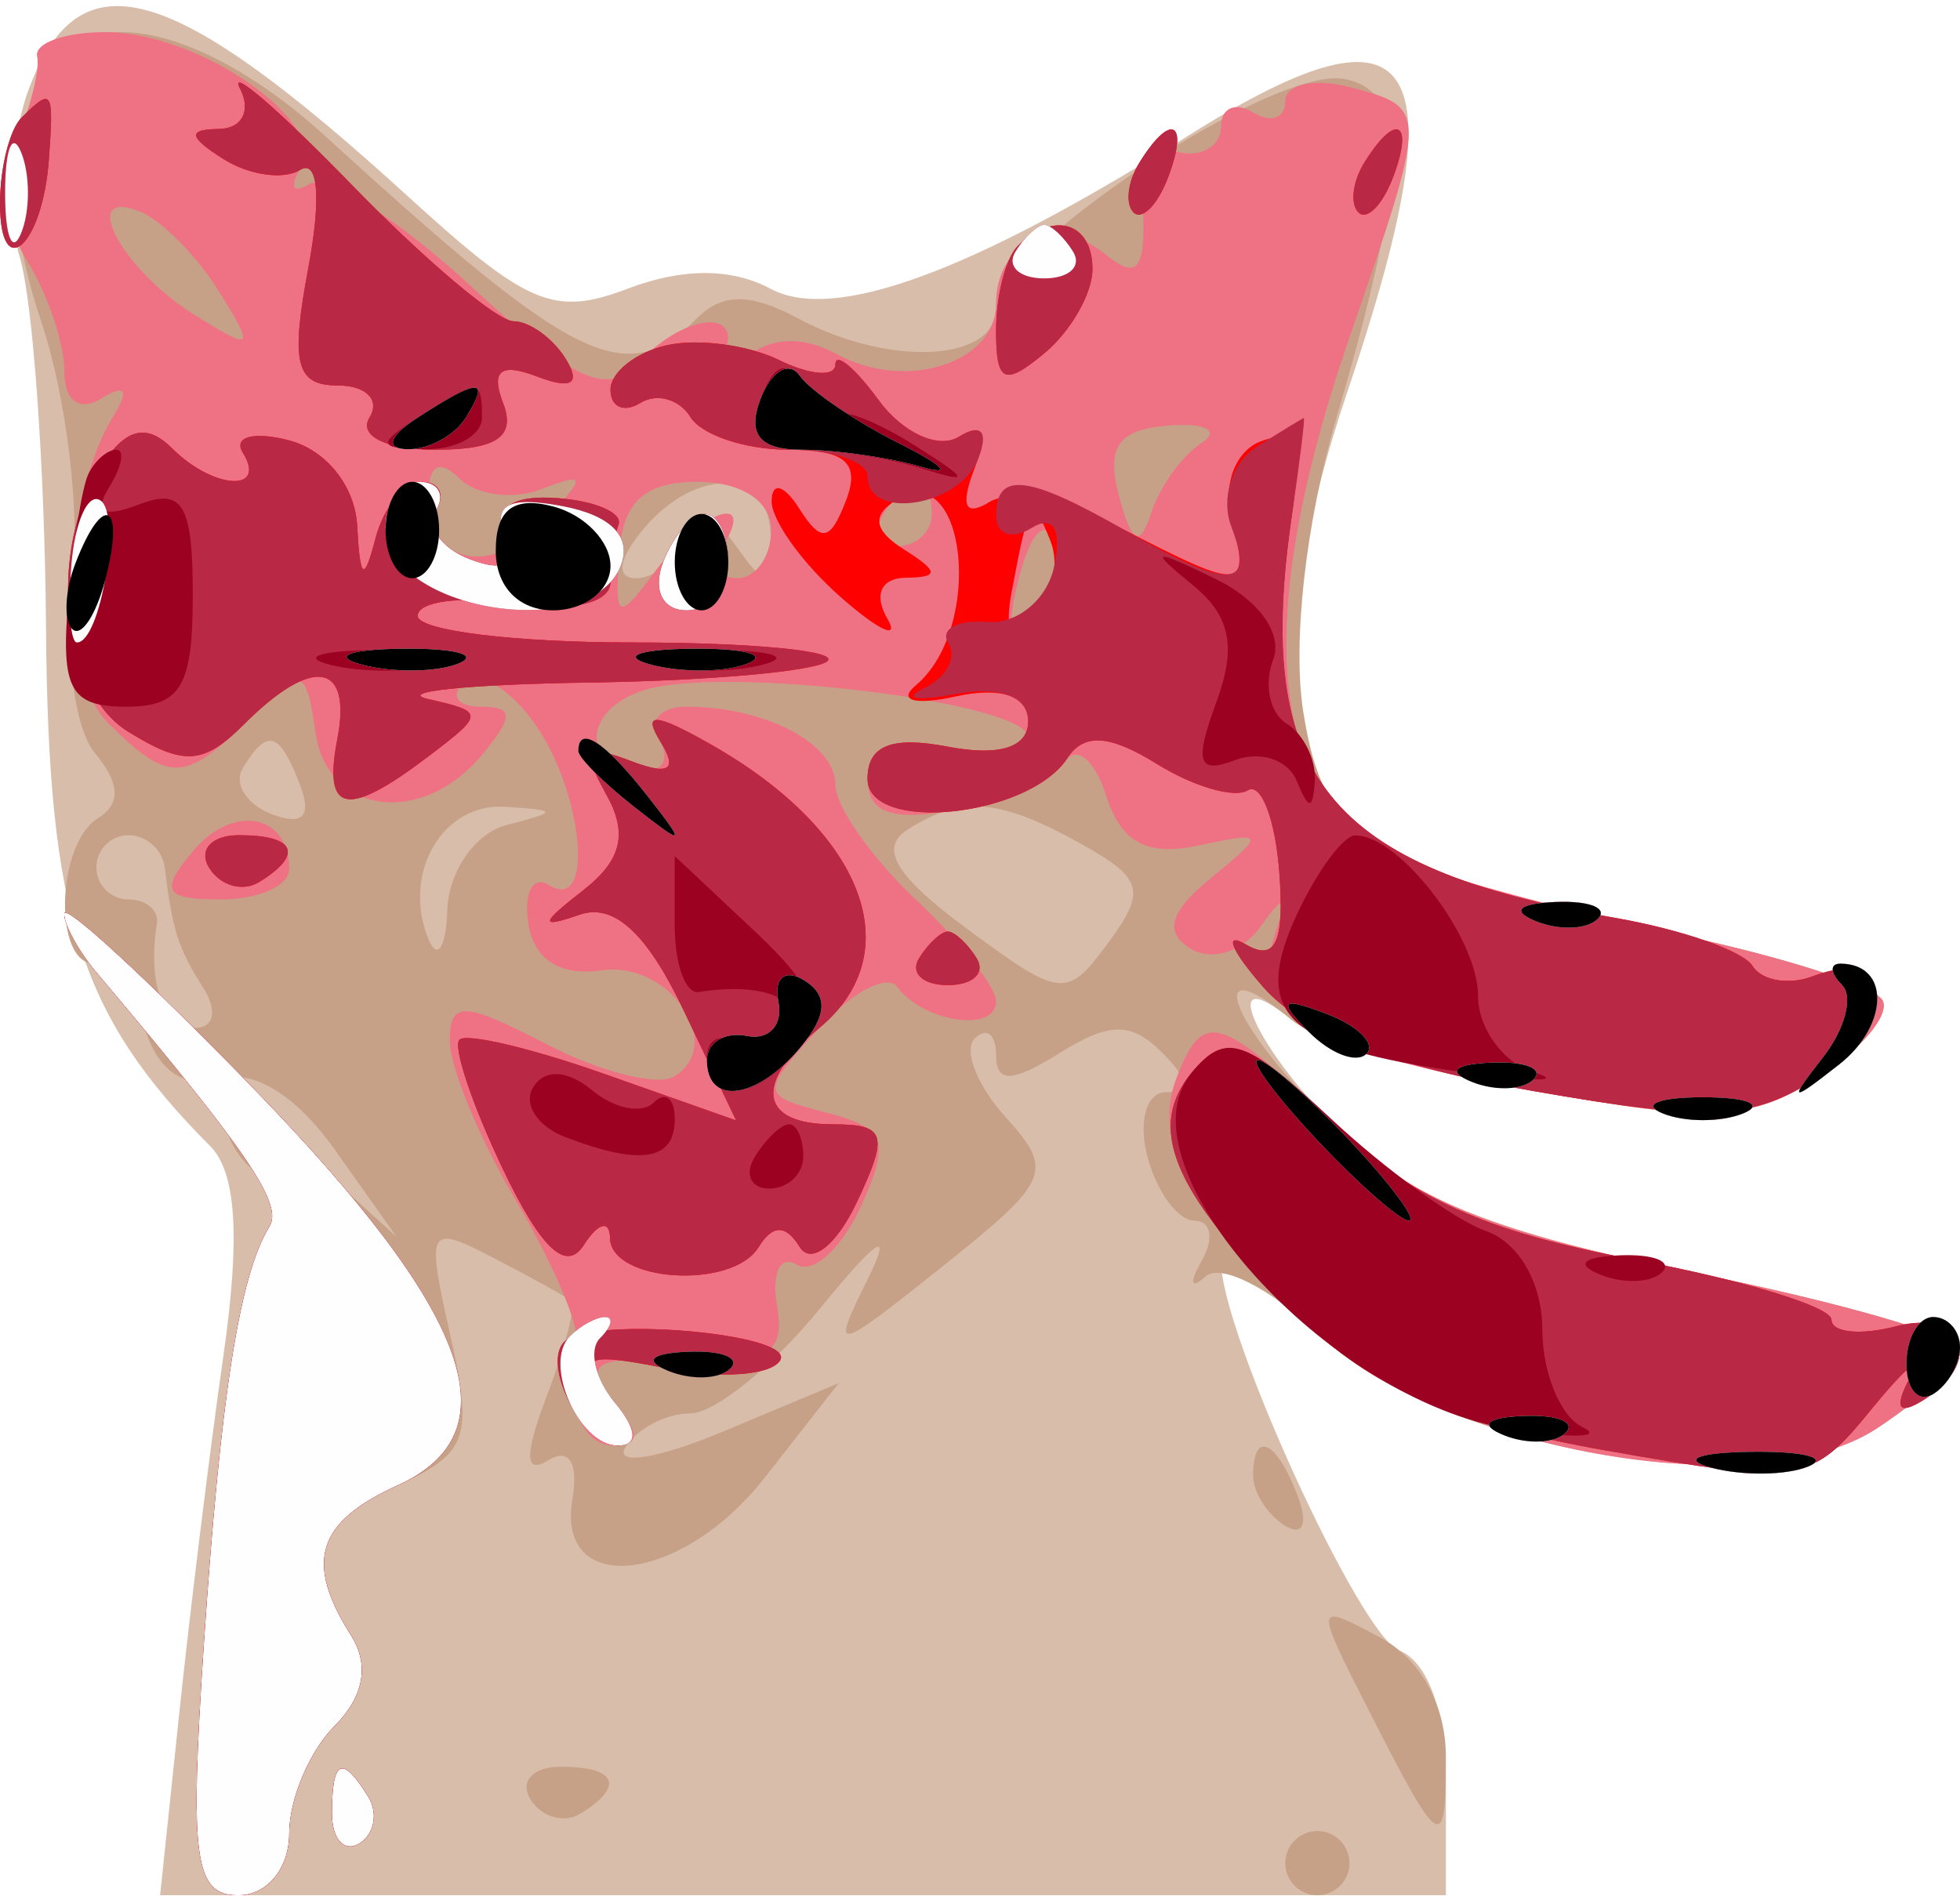
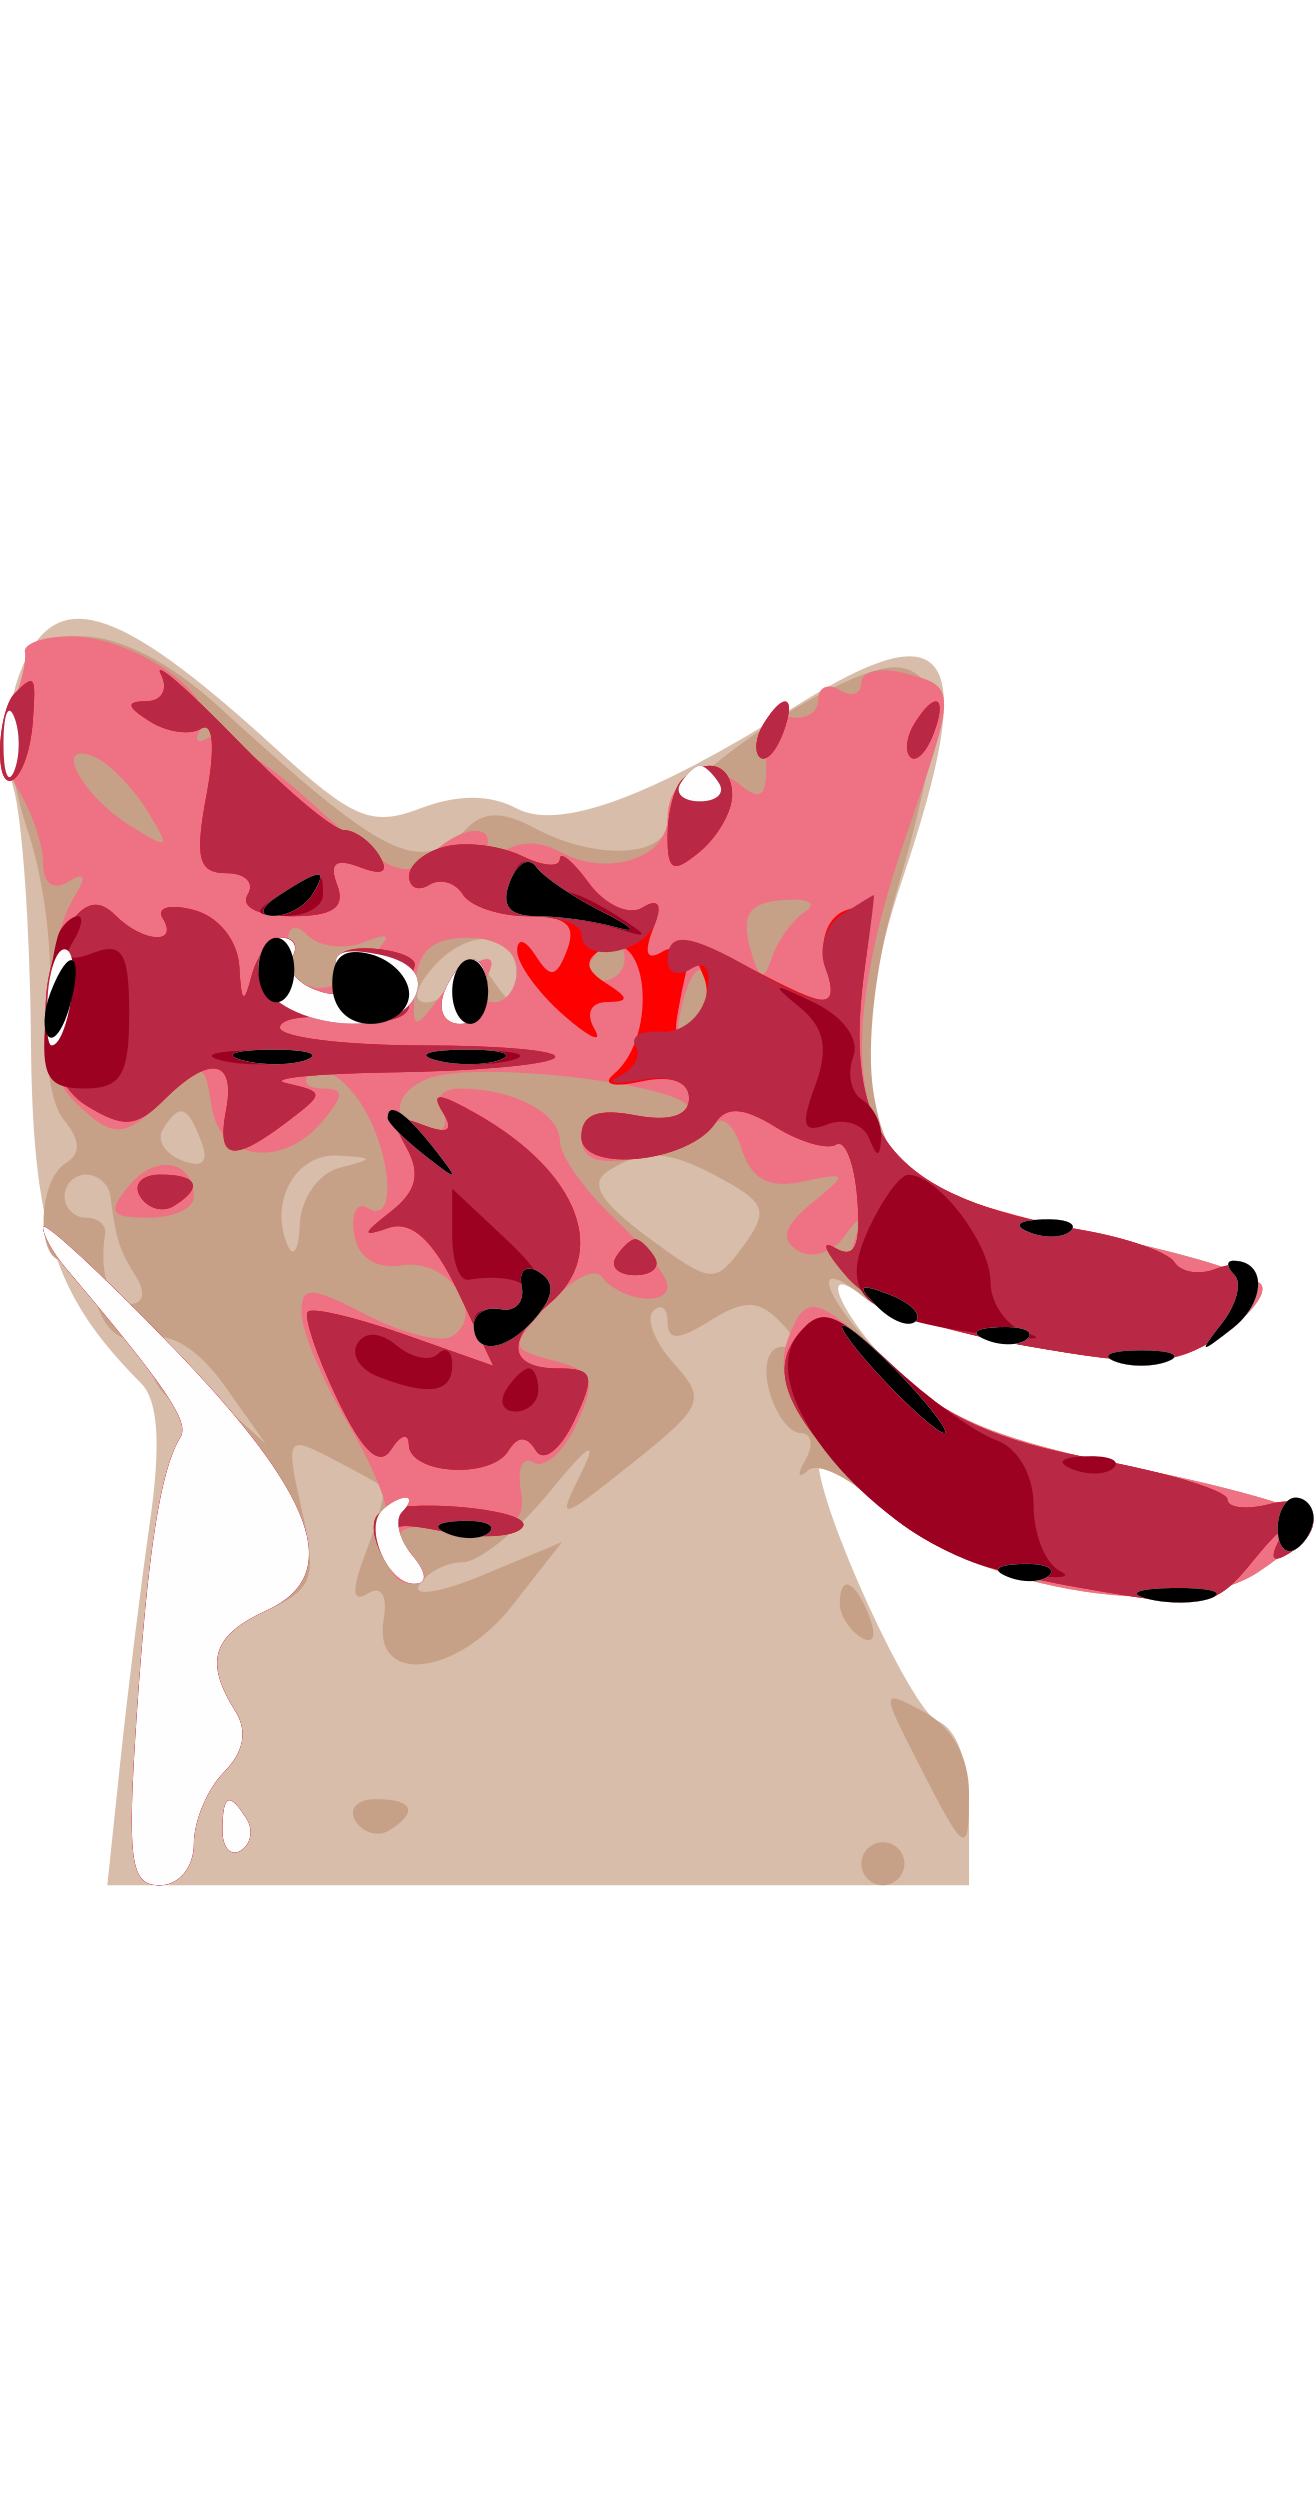
- <svg xmlns="http://www.w3.org/2000/svg" width="61" height="59" viewBox="0 0 61 59" fill="none">
+ <svg xmlns="http://www.w3.org/2000/svg" width="31" height="59" viewBox="0 0 61 59" fill="none">
  <path fill-rule="evenodd" clip-rule="evenodd" d="M0.906 2.747C0.331 4.258 0.2 6.621 0.613 7.997C1.026 9.374 1.395 14.566 1.432 19.536C1.5 28.511 2.477 31.598 6.543 35.681C7.354 36.495 7.482 38.514 6.956 42.181C6.536 45.106 5.921 50.087 5.588 53.25L4.983 59H24.991H45V55.469C45 53.292 44.439 51.722 43.537 51.376C42.324 50.91 38 41.462 38 39.275C38 38.918 39.271 39.844 40.825 41.332C44.815 45.155 54.67 46.917 58.399 44.474C59.83 43.537 61 42.436 61 42.027C61 41.619 57.311 40.545 52.803 39.641C46.687 38.414 43.894 37.315 41.803 35.311C39.063 32.686 37.758 29.727 40.25 31.79C40.938 32.359 44.351 33.341 47.835 33.972C53.272 34.956 54.517 34.892 56.617 33.515C57.963 32.634 58.845 31.558 58.578 31.125C58.31 30.693 55.483 29.786 52.296 29.11C42.506 27.036 41.221 26.267 40.51 22.061C40.076 19.488 40.525 16.379 41.938 12.184C45.469 1.702 44.21 -0.33 37 4.213C30.231 8.478 25.956 10.047 23.98 8.989C22.761 8.337 21.245 8.337 19.531 8.988C17.247 9.857 16.417 9.508 12.715 6.13C5.317 -0.621 2.494 -1.43 0.906 2.747Z" fill="#D8BDAA" />
  <path fill-rule="evenodd" clip-rule="evenodd" d="M1.159 1.75C1.246 2.162 0.99 3.244 0.589 4.154C0.188 5.063 0.501 7.705 1.285 10.023C2.069 12.342 2.507 15.999 2.258 18.151C2.009 20.308 2.32 22.681 2.952 23.442C3.738 24.389 3.768 25.025 3.049 25.47C1.75 26.272 1.655 30 2.933 30C3.446 30 4.157 30.919 4.513 32.042C4.931 33.357 5.756 33.906 6.831 33.584C7.879 33.27 9.214 34.092 10.42 35.792L12.339 38.5L9.67 36.076C8.201 34.742 7 34.153 7 34.767C7 35.38 7.457 36.165 8.016 36.51C8.575 36.856 8.775 37.555 8.46 38.065C7.45 39.699 6.869 43.311 6.341 51.25C5.9 57.878 6.055 59 7.413 59C8.314 59 9 58.166 9 57.071C9 56.011 9.634 54.509 10.409 53.734C11.324 52.819 11.505 51.828 10.925 50.912C9.468 48.611 9.856 47.387 12.409 46.223C14.554 45.246 14.73 44.738 14.02 41.587C13.255 38.199 13.313 38.095 15.361 39.16C16.537 39.771 17.625 40.373 17.778 40.497C17.931 40.621 17.595 41.936 17.031 43.418C16.311 45.311 16.323 45.918 17.07 45.457C17.707 45.063 18.007 45.542 17.817 46.65C17.287 49.743 21.205 49.317 23.802 45.999L26.103 43.059L22.461 44.581C20.458 45.418 19.111 45.63 19.468 45.051C19.826 44.473 20.734 44 21.487 44C22.239 44 24.049 42.538 25.509 40.75C27.355 38.488 27.803 38.222 26.98 39.873C25.844 42.154 25.937 42.135 29.357 39.406C32.682 36.753 32.81 36.448 31.298 34.777C30.408 33.793 29.976 32.69 30.339 32.327C30.703 31.964 31 32.195 31 32.842C31 33.722 31.495 33.708 32.975 32.784C34.534 31.81 35.208 31.808 36.175 32.775C36.999 33.599 37.038 34 36.294 34C35.68 34 35.42 34.89 35.71 36C35.998 37.1 36.657 38 37.176 38C37.694 38 37.794 38.562 37.399 39.25C37.003 39.938 37.058 40.156 37.52 39.736C37.983 39.316 39.551 40.112 41.005 41.505C44.816 45.156 54.766 46.855 58.399 44.474C59.83 43.537 61 42.436 61 42.027C61 41.619 57.307 40.544 52.794 39.639C46.166 38.309 43.957 37.382 41.309 34.815C38.255 31.855 37.39 29.422 40.226 31.77C40.927 32.35 44.351 33.341 47.835 33.972C53.272 34.956 54.517 34.892 56.617 33.515C57.963 32.634 58.845 31.558 58.578 31.125C58.31 30.693 55.483 29.786 52.296 29.11C42.539 27.043 41.215 26.258 40.561 22.159C40.217 20.004 40.642 16.24 41.595 13C43.828 5.409 43.875 2.775 41.781 2.451C39.546 2.106 31 7.769 31 9.594C31 11.269 27.685 11.437 24.827 9.907C23.35 9.117 22.483 9.117 21.693 9.907C19.474 12.126 17.919 11.364 10.138 4.25C7.905 2.208 5.545 1 3.792 1C2.256 1 1.071 1.338 1.159 1.75ZM23.985 16.75C23.971 18.26 23.824 18.294 22.909 17C22.11 15.871 21.722 15.809 21.341 16.75C21.062 17.438 20.366 18 19.794 18C19.167 18 19.248 17.406 20 16.5C21.692 14.461 24.003 14.606 23.985 16.75ZM9.342 24.449C9.713 25.416 9.418 25.714 8.455 25.344C7.661 25.04 7.26 24.388 7.565 23.895C8.331 22.655 8.697 22.769 9.342 24.449ZM15.75 25.689C14.788 25.941 13.964 27.126 13.921 28.323C13.878 29.52 13.61 29.923 13.327 29.217C12.506 27.173 13.779 24.99 15.719 25.116C17.388 25.225 17.39 25.261 15.75 25.689ZM33.673 26.285C35.572 27.347 35.677 27.732 34.5 29.337C33.205 31.102 33.034 31.085 30.074 28.897C27.867 27.265 27.35 26.396 28.248 25.826C29.94 24.751 31.104 24.85 33.673 26.285ZM5.125 27C5.374 28.989 5.544 29.521 6.324 30.75C6.777 31.463 6.663 32 6.059 32C5.088 32 4.587 30.617 4.882 28.75C4.947 28.337 4.55 28 4 28C3.45 28 3 27.55 3 27C3 26.45 3.45 26 4 26C4.55 26 5.056 26.45 5.125 27ZM39 45.941C39 46.459 39.445 47.157 39.989 47.493C40.555 47.843 40.723 47.442 40.382 46.552C39.717 44.82 39 44.503 39 45.941ZM42.567 53.182C44.837 57.645 45 57.747 45 54.702C45 53.068 44.219 51.652 42.939 50.968C40.906 49.879 40.901 49.909 42.567 53.182ZM10.333 56.456C10.333 57.257 10.716 57.676 11.183 57.387C11.65 57.098 11.774 56.443 11.457 55.931C10.649 54.623 10.333 54.77 10.333 56.456ZM16.51 56.016C16.856 56.575 17.557 56.774 18.069 56.457C19.456 55.6 19.198 55 17.441 55C16.584 55 16.165 55.457 16.51 56.016ZM40 58C40 58.55 40.45 59 41 59C41.55 59 42 58.55 42 58C42 57.45 41.55 57 41 57C40.45 57 40 57.45 40 58Z" fill="#C7A187" />
  <path fill-rule="evenodd" clip-rule="evenodd" d="M1.159 1.75C1.246 2.162 0.95 3.347 0.501 4.382C0.013 5.507 0.151 7.011 0.842 8.119C1.479 9.139 2 10.681 2 11.545C2 12.48 2.469 12.828 3.155 12.405C3.904 11.941 4.036 12.133 3.53 12.951C1.924 15.55 1.821 20.964 3.348 22.491C5.26 24.403 5.762 24.383 7.821 22.313C9.396 20.731 9.52 20.762 9.82 22.813C10.192 25.361 13.132 25.751 15 23.5C15.997 22.299 15.988 22 14.956 22C14.247 22 14.003 21.663 14.415 21.252C14.827 20.84 15.802 21.376 16.582 22.443C18.148 24.585 18.531 28.446 17.088 27.554C16.586 27.244 16.295 27.78 16.442 28.745C16.613 29.875 17.428 30.396 18.731 30.208C20.833 29.904 22.61 32.505 20.986 33.509C20.476 33.824 18.696 33.377 17.029 32.515C14.41 31.161 14 31.147 14 32.417C14 33.225 14.916 35.438 16.036 37.336C17.155 39.233 18.002 41.172 17.917 41.643C17.566 43.598 18.069 45 19.122 45C19.933 45 19.921 44.61 19.081 43.598C18.121 42.44 18.491 42.223 21.209 42.348C23.9 42.472 24.442 42.163 24.183 40.65C24.009 39.632 24.281 39.055 24.787 39.368C25.293 39.681 26.193 38.871 26.787 37.568C27.72 35.521 27.577 35.123 25.74 34.642C23.654 34.097 23.649 34.045 25.483 32.019C26.511 30.883 27.611 30.301 27.926 30.726C28.744 31.829 31 32.158 31 31.174C31 30.72 29.875 29.292 28.5 28C27.125 26.708 26 25.103 26 24.433C26 23.142 23.821 22 21.359 22C20.547 22 20.16 22.45 20.5 23C20.84 23.55 20.668 24 20.118 24C18.092 24 18.036 22.123 20.044 21.486C22.524 20.699 32 21.863 32 22.955C32 23.377 30.875 23.508 29.5 23.245C27.745 22.909 27 23.208 27 24.245C27 25.314 27.76 25.582 29.75 25.212C31.263 24.932 32.788 24.26 33.141 23.719C33.493 23.178 34.071 23.649 34.425 24.765C34.889 26.226 35.69 26.662 37.285 26.323C39.377 25.878 39.4 25.934 37.69 27.33C36.404 28.381 36.219 29.017 37.052 29.532C37.696 29.93 38.666 29.636 39.206 28.878C39.979 27.794 40.075 27.858 39.654 29.177C38.878 31.61 40.703 32.68 47.835 33.972C53.272 34.956 54.517 34.892 56.617 33.515C57.963 32.634 58.845 31.558 58.578 31.125C58.31 30.693 55.483 29.786 52.296 29.11C49.108 28.435 45.305 27.422 43.845 26.859C39.489 25.181 38.862 19.62 42 10.5C44.458 3.356 44.458 3.353 42 2.71C40.9 2.423 40 2.622 40 3.153C40 3.684 39.55 3.84 39 3.5C38.45 3.16 38 3.359 38 3.941C38 4.523 37.437 4.887 36.75 4.75C36.033 4.607 35.533 5.45 35.577 6.729C35.636 8.433 35.352 8.707 34.371 7.893C32.878 6.654 31 7.523 31 9.452C31 11.293 28.224 12.191 26.081 11.043C24.883 10.402 23.884 10.485 23.006 11.297C21.989 12.238 21.86 12.228 22.412 11.25C23.343 9.602 21.416 9.639 19.865 11.299C18.883 12.35 17.882 11.887 14.615 8.871C12.394 6.82 10.153 5.405 9.634 5.726C9.116 6.047 8.993 5.82 9.362 5.223C10.238 3.806 6.196 1 3.277 1C2.025 1 1.071 1.338 1.159 1.75ZM6.794 9.042C7.95 10.892 7.892 10.95 6.042 9.794C3.791 8.389 2.435 5.846 4.322 6.57C4.994 6.828 6.106 7.94 6.794 9.042ZM37.387 13.794C36.789 14.182 36.086 15.163 35.825 15.974C35.475 17.063 35.212 16.92 34.822 15.426C34.422 13.899 34.805 13.365 36.384 13.246C37.534 13.159 37.985 13.406 37.387 13.794ZM16.839 15.232C18.245 14.692 18.261 14.805 16.973 16.184C15.28 17.996 13.333 17.589 13.333 15.424C13.333 14.477 13.682 14.282 14.289 14.889C14.814 15.414 15.962 15.568 16.839 15.232ZM24 16.5C24 17.325 23.523 18 22.941 18C22.359 18 22.16 17.55 22.5 17C23.568 15.272 21.784 15.914 20.418 17.75C19.22 19.361 19.128 19.321 19.271 17.25C19.383 15.618 20.053 15 21.713 15C23.079 15 24 15.604 24 16.5ZM29 16C29 16.55 28.523 17 27.941 17C27.359 17 27.16 16.55 27.5 16C27.84 15.45 28.316 15 28.559 15C28.802 15 29 15.45 29 16ZM32.168 19.232C31.426 19.974 31.296 19.583 31.731 17.92C32.085 16.568 32.538 16.114 32.788 16.863C33.028 17.585 32.75 18.65 32.168 19.232ZM5.991 26.511C4.962 27.75 5.111 28 6.878 28C8.045 28 9 27.577 9 27.059C9 25.327 7.24 25.006 5.991 26.511ZM2 28.448C2 28.798 2.459 29.628 3.02 30.292C7.7 35.836 8.82 37.483 8.386 38.184C7.451 39.697 6.858 43.488 6.341 51.25C5.9 57.878 6.055 59 7.413 59C8.314 59 9 58.166 9 57.071C9 56.011 9.634 54.509 10.409 53.734C11.324 52.819 11.505 51.828 10.925 50.912C9.472 48.618 9.854 47.387 12.376 46.238C16.016 44.58 14.669 40.88 7.877 33.873C4.645 30.539 2 28.097 2 28.448ZM36.611 33.572C35.852 35.549 37.026 37.737 40.739 41.269C44.824 45.156 54.64 46.937 58.399 44.474C59.83 43.537 61 42.436 61 42.027C61 41.619 57.307 40.544 52.794 39.639C46.324 38.341 43.934 37.359 41.496 34.996C37.949 31.559 37.44 31.41 36.611 33.572ZM10.333 56.456C10.333 57.257 10.716 57.676 11.183 57.387C11.65 57.098 11.774 56.443 11.457 55.931C10.649 54.623 10.333 54.77 10.333 56.456Z" fill="#EE7283" />
  <path fill-rule="evenodd" clip-rule="evenodd" d="M7.467 2.75C7.828 3.443 7.535 4.007 6.809 4.015C5.831 4.027 5.867 4.263 6.952 4.949C7.751 5.455 8.826 5.608 9.341 5.289C9.902 4.942 10.003 6.169 9.593 8.355C9.037 11.318 9.21 12 10.514 12C11.396 12 11.84 12.45 11.5 13C11.147 13.571 12.025 14 13.548 14C15.465 14 16.058 13.593 15.658 12.551C15.267 11.533 15.582 11.286 16.715 11.721C17.789 12.133 18.087 11.949 17.605 11.17C17.207 10.526 16.475 10 15.977 10C15.479 10 13.214 8.088 10.944 5.75C8.673 3.412 7.109 2.063 7.467 2.75ZM0.667 3.667C0.3 4.033 0 5.233 0 6.333C0 8.841 1.322 7.663 1.52 4.98C1.681 2.788 1.628 2.706 0.667 3.667ZM35.459 5.067C35.096 5.653 35.014 6.348 35.276 6.61C35.538 6.872 36.019 6.392 36.345 5.543C37.021 3.781 36.445 3.471 35.459 5.067ZM42.459 5.067C42.096 5.653 42.014 6.348 42.276 6.61C42.538 6.872 43.019 6.392 43.345 5.543C44.021 3.781 43.445 3.471 42.459 5.067ZM31.667 7.667C31.3 8.033 31 9.213 31 10.289C31 11.914 31.254 12.034 32.5 11C33.325 10.315 34 9.135 34 8.378C34 6.92 32.783 6.55 31.667 7.667ZM20.75 10.748C19.788 10.967 19 11.59 19 12.132C19 12.674 19.419 12.859 19.931 12.543C20.443 12.226 21.144 12.425 21.49 12.984C21.835 13.543 23.202 14 24.528 14C26.315 14 26.78 14.409 26.329 15.584C25.84 16.859 25.557 16.908 24.876 15.834C24.404 15.089 24.024 14.983 24.015 15.595C24.007 16.197 24.977 17.547 26.172 18.595C27.366 19.643 28.015 19.938 27.613 19.25C27.184 18.516 27.422 17.994 28.191 17.985C29.234 17.972 29.224 17.795 28.143 17.11C27.191 16.506 27.118 16.045 27.9 15.562C30.08 14.215 30.634 19.551 28.5 21.337C27.931 21.813 28.47 21.961 29.75 21.68C31.159 21.371 32 21.661 32 22.455C32 23.268 31.103 23.551 29.5 23.245C27.745 22.909 27 23.208 27 24.245C27 25.961 32.016 25.442 33.219 23.601C33.734 22.814 34.53 22.866 36.01 23.784C37.149 24.49 38.42 24.859 38.833 24.603C39.247 24.347 39.688 25.49 39.814 27.141C39.981 29.334 39.699 29.944 38.771 29.4C38.072 28.991 38.321 29.593 39.324 30.738C40.534 32.12 43.343 33.203 47.677 33.957C53.268 34.931 54.556 34.866 56.635 33.503C59.099 31.889 58.937 29.426 56.431 30.388C55.679 30.677 54.83 30.533 54.543 30.07C54.257 29.606 52.33 28.932 50.261 28.573C41.307 27.016 39.014 24.172 40.199 16.097C40.517 13.931 40.275 13.341 39.231 13.742C38.449 14.042 38.052 15.092 38.326 16.138C38.916 18.394 38.702 18.415 34.921 16.459C33.282 15.612 31.428 15.235 30.801 15.623C30.04 16.093 29.88 15.756 30.319 14.612C30.757 13.468 30.597 13.131 29.837 13.601C29.21 13.988 28.09 13.476 27.348 12.462C26.607 11.447 26 10.945 26 11.344C26 11.744 25.212 11.683 24.25 11.21C23.288 10.737 21.712 10.529 20.75 10.748ZM3.356 14.208C1.453 16.77 1.802 21.429 3.997 22.783C5.732 23.852 6.332 23.81 7.61 22.533C9.727 20.416 10.959 20.615 10.5 23C10.051 25.33 10.79 25.475 13.322 23.555C15.084 22.219 15.084 22.161 13.322 21.761C12.32 21.534 14.579 21.303 18.342 21.248C22.106 21.193 25.443 20.89 25.759 20.574C26.075 20.258 23.333 20 19.667 20C16 20 13 19.628 13 19.173C13 18.718 14.35 18.545 16 18.787C17.801 19.051 19 18.782 19 18.113C19 17.501 19.113 16.7 19.25 16.333C19.387 15.966 18.532 15.594 17.348 15.507C15.925 15.402 15.37 15.801 15.71 16.686C16.055 17.585 15.698 17.821 14.617 17.407C13.734 17.068 13.26 16.388 13.565 15.895C13.869 15.403 13.674 15 13.132 15C12.59 15 11.941 15.788 11.689 16.75C11.327 18.136 11.208 18.057 11.116 16.367C11.049 15.135 10.154 14.012 8.999 13.71C7.898 13.422 7.249 13.595 7.558 14.093C8.33 15.342 6.638 15.238 5.358 13.958C4.634 13.234 4.021 13.311 3.356 14.208ZM20.638 17.5C20.308 18.36 20.618 19 21.365 19C22.081 19 22.667 18.325 22.667 17.5C22.667 16.675 22.34 16 21.94 16C21.541 16 20.955 16.675 20.638 17.5ZM32.182 19.218C31.458 19.942 31.247 19.686 31.493 18.381C32.034 15.507 32.118 15.399 32.691 16.837C32.985 17.573 32.756 18.644 32.182 19.218ZM20.559 23.096C21.101 23.972 20.824 24.147 19.623 23.686C18.251 23.159 18.103 23.362 18.865 24.724C19.549 25.946 19.352 26.777 18.156 27.711C16.8 28.77 16.781 28.908 18.05 28.472C19.104 28.11 20.131 29.052 21.255 31.409L22.91 34.88L18.799 33.429C16.538 32.631 14.514 32.153 14.301 32.366C14.088 32.578 14.693 34.385 15.645 36.381C16.836 38.879 17.624 39.619 18.172 38.755C18.611 38.065 18.976 37.967 18.985 38.537C19.005 39.917 22.785 40.156 23.605 38.83C24.046 38.116 24.451 38.112 24.887 38.817C25.241 39.39 26.032 38.772 26.668 37.424C27.667 35.306 27.571 35 25.906 35C23.619 35 23.444 33.707 25.5 32C28.33 29.651 26.886 25.875 22.125 23.176C20.371 22.181 19.982 22.161 20.559 23.096ZM6.51 27.016C6.856 27.575 7.557 27.774 8.069 27.457C9.456 26.6 9.198 26 7.441 26C6.584 26 6.165 26.457 6.51 27.016ZM2 28.448C2 28.798 2.459 29.628 3.02 30.292C7.7 35.836 8.82 37.483 8.386 38.184C7.451 39.697 6.858 43.488 6.341 51.25C5.9 57.878 6.055 59 7.413 59C8.314 59 9 58.166 9 57.071C9 56.011 9.634 54.509 10.409 53.734C11.324 52.819 11.505 51.828 10.925 50.912C9.472 48.618 9.854 47.387 12.376 46.238C16.016 44.58 14.669 40.88 7.877 33.873C4.645 30.539 2 28.097 2 28.448ZM28.603 29.833C28.32 30.292 28.723 30.667 29.5 30.667C30.277 30.667 30.68 30.292 30.397 29.833C30.114 29.375 29.71 29 29.5 29C29.29 29 28.886 29.375 28.603 29.833ZM37.089 33.393C35.6 35.186 36.59 37.323 40.739 41.269C42.835 43.264 45.417 44.35 49.97 45.152C56.066 46.225 56.361 46.18 58.233 43.883C59.3 42.572 59.84 42.132 59.432 42.905C58.943 43.831 59.084 44.066 59.845 43.595C61.76 42.412 61.143 40.729 59 41.29C57.9 41.577 57 41.484 57 41.083C57 40.681 54.222 39.836 50.827 39.205C46.239 38.352 43.841 37.269 41.485 34.986C38.756 32.34 38.146 32.119 37.089 33.393ZM17.561 41.772C16.849 42.484 18.149 45 19.229 45C19.815 45 19.718 44.365 19.001 43.501C17.928 42.209 18.172 42.084 20.757 42.601C22.407 42.931 23.992 42.819 24.279 42.351C24.796 41.509 18.377 40.956 17.561 41.772ZM10.333 56.456C10.333 57.257 10.716 57.676 11.183 57.387C11.65 57.098 11.774 56.443 11.457 55.931C10.649 54.623 10.333 54.77 10.333 56.456Z" fill="#FE0000" />
  <path fill-rule="evenodd" clip-rule="evenodd" d="M7.467 2.75C7.828 3.443 7.535 4.007 6.809 4.015C5.831 4.027 5.867 4.263 6.952 4.949C7.751 5.455 8.826 5.608 9.341 5.289C9.902 4.942 10.003 6.169 9.593 8.355C9.037 11.318 9.21 12 10.514 12C11.396 12 11.84 12.45 11.5 13C11.147 13.571 12.025 14 13.548 14C15.465 14 16.058 13.593 15.658 12.551C15.267 11.533 15.582 11.286 16.715 11.721C17.789 12.133 18.087 11.949 17.605 11.17C17.207 10.526 16.475 10 15.977 10C15.479 10 13.214 8.088 10.944 5.75C8.673 3.412 7.109 2.063 7.467 2.75ZM0.667 3.667C0.3 4.033 0 5.233 0 6.333C0 8.841 1.322 7.663 1.52 4.98C1.681 2.788 1.628 2.706 0.667 3.667ZM35.459 5.067C35.096 5.653 35.014 6.348 35.276 6.61C35.538 6.872 36.019 6.392 36.345 5.543C37.021 3.781 36.445 3.471 35.459 5.067ZM42.459 5.067C42.096 5.653 42.014 6.348 42.276 6.61C42.538 6.872 43.019 6.392 43.345 5.543C44.021 3.781 43.445 3.471 42.459 5.067ZM31.667 7.667C31.3 8.033 31 9.213 31 10.289C31 11.914 31.254 12.034 32.5 11C33.325 10.315 34 9.135 34 8.378C34 6.92 32.783 6.55 31.667 7.667ZM20.75 10.748C19.788 10.967 19 11.59 19 12.132C19 12.674 19.419 12.859 19.931 12.543C20.443 12.226 21.144 12.425 21.49 12.984C21.835 13.543 23.216 14 24.559 14C25.902 14 27 14.375 27 14.833C27 16.225 29.877 15.764 30.446 14.281C30.775 13.422 30.544 13.164 29.837 13.601C29.21 13.988 28.09 13.476 27.348 12.462C26.607 11.447 26 10.945 26 11.344C26 11.744 25.212 11.683 24.25 11.21C23.288 10.737 21.712 10.529 20.75 10.748ZM3.356 14.208C1.453 16.77 1.802 21.429 3.997 22.783C5.732 23.852 6.332 23.81 7.61 22.533C9.727 20.416 10.959 20.615 10.5 23C10.051 25.33 10.79 25.475 13.322 23.555C15.084 22.219 15.084 22.161 13.322 21.761C12.32 21.534 14.579 21.303 18.342 21.248C22.106 21.193 25.443 20.89 25.759 20.574C26.075 20.258 23.333 20 19.667 20C16 20 13 19.628 13 19.173C13 18.718 14.35 18.545 16 18.787C17.801 19.051 19 18.782 19 18.113C19 17.501 19.113 16.7 19.25 16.333C19.387 15.966 18.532 15.594 17.348 15.507C15.925 15.402 15.37 15.801 15.71 16.686C16.055 17.585 15.698 17.821 14.617 17.407C13.734 17.068 13.26 16.388 13.565 15.895C13.869 15.403 13.674 15 13.132 15C12.59 15 11.941 15.788 11.689 16.75C11.327 18.136 11.208 18.057 11.116 16.367C11.049 15.135 10.154 14.012 8.999 13.71C7.898 13.422 7.249 13.595 7.558 14.093C8.33 15.342 6.638 15.238 5.358 13.958C4.634 13.234 4.021 13.311 3.356 14.208ZM39.104 13.914C38.337 14.4 37.985 15.519 38.323 16.399C39.071 18.348 38.276 18.373 35 16.5C31.972 14.769 31 14.662 31 16.059C31 16.641 31.493 16.813 32.096 16.441C32.78 16.018 33.048 16.466 32.808 17.632C32.596 18.659 31.658 19.438 30.722 19.363C29.787 19.288 29.244 19.587 29.517 20.027C29.79 20.468 29.447 21.098 28.756 21.426C28.065 21.754 28.512 21.834 29.75 21.605C31.12 21.351 32 21.683 32 22.455C32 23.268 31.103 23.551 29.5 23.245C27.745 22.909 27 23.208 27 24.245C27 25.961 32.016 25.442 33.219 23.601C33.734 22.814 34.53 22.866 36.01 23.784C37.149 24.49 38.42 24.859 38.833 24.603C39.247 24.347 39.688 25.49 39.814 27.141C39.981 29.334 39.699 29.944 38.771 29.4C38.072 28.991 38.321 29.593 39.324 30.738C40.534 32.12 43.343 33.203 47.677 33.957C53.268 34.931 54.556 34.866 56.635 33.503C59.099 31.889 58.937 29.426 56.431 30.388C55.679 30.677 54.83 30.533 54.543 30.07C54.257 29.606 52.33 28.932 50.261 28.573C41.274 27.01 39.013 24.179 40.214 15.993C40.456 14.347 40.619 13.007 40.577 13.015C40.535 13.024 39.872 13.428 39.104 13.914ZM20.638 17.5C20.308 18.36 20.618 19 21.365 19C22.081 19 22.667 18.325 22.667 17.5C22.667 16.675 22.34 16 21.94 16C21.541 16 20.955 16.675 20.638 17.5ZM20.559 23.096C21.101 23.972 20.824 24.147 19.623 23.686C18.251 23.159 18.103 23.362 18.865 24.724C19.549 25.946 19.352 26.777 18.156 27.711C16.8 28.77 16.781 28.908 18.05 28.472C19.104 28.11 20.131 29.052 21.255 31.409L22.91 34.88L18.799 33.429C16.538 32.631 14.514 32.153 14.301 32.366C14.088 32.578 14.693 34.385 15.645 36.381C16.836 38.879 17.624 39.619 18.172 38.755C18.611 38.065 18.976 37.967 18.985 38.537C19.005 39.917 22.785 40.156 23.605 38.83C24.046 38.116 24.451 38.112 24.887 38.817C25.241 39.39 26.032 38.772 26.668 37.424C27.667 35.306 27.571 35 25.906 35C23.619 35 23.444 33.707 25.5 32C28.33 29.651 26.886 25.875 22.125 23.176C20.371 22.181 19.982 22.161 20.559 23.096ZM6.51 27.016C6.856 27.575 7.557 27.774 8.069 27.457C9.456 26.6 9.198 26 7.441 26C6.584 26 6.165 26.457 6.51 27.016ZM2 28.448C2 28.798 2.459 29.628 3.02 30.292C7.7 35.836 8.82 37.483 8.386 38.184C7.451 39.697 6.858 43.488 6.341 51.25C5.9 57.878 6.055 59 7.413 59C8.314 59 9 58.166 9 57.071C9 56.011 9.634 54.509 10.409 53.734C11.324 52.819 11.505 51.828 10.925 50.912C9.472 48.618 9.854 47.387 12.376 46.238C16.016 44.58 14.669 40.88 7.877 33.873C4.645 30.539 2 28.097 2 28.448ZM28.603 29.833C28.32 30.292 28.723 30.667 29.5 30.667C30.277 30.667 30.68 30.292 30.397 29.833C30.114 29.375 29.71 29 29.5 29C29.29 29 28.886 29.375 28.603 29.833ZM37.089 33.393C35.6 35.186 36.59 37.323 40.739 41.269C42.835 43.264 45.417 44.35 49.97 45.152C56.066 46.225 56.361 46.18 58.233 43.883C59.3 42.572 59.84 42.132 59.432 42.905C58.943 43.831 59.084 44.066 59.845 43.595C61.76 42.412 61.143 40.729 59 41.29C57.9 41.577 57 41.484 57 41.083C57 40.681 54.222 39.836 50.827 39.205C46.239 38.352 43.841 37.269 41.485 34.986C38.756 32.34 38.146 32.119 37.089 33.393ZM17.561 41.772C16.849 42.484 18.149 45 19.229 45C19.815 45 19.718 44.365 19.001 43.501C17.928 42.209 18.172 42.084 20.757 42.601C22.407 42.931 23.992 42.819 24.279 42.351C24.796 41.509 18.377 40.956 17.561 41.772ZM10.333 56.456C10.333 57.257 10.716 57.676 11.183 57.387C11.65 57.098 11.774 56.443 11.457 55.931C10.649 54.623 10.333 54.77 10.333 56.456Z" fill="#B92844" />
  <path fill-rule="evenodd" clip-rule="evenodd" d="M0.158 6C0.158 7.375 0.385 7.938 0.662 7.25C0.94 6.563 0.94 5.438 0.662 4.75C0.385 4.063 0.158 4.625 0.158 6ZM31.603 7.833C31.32 8.292 31.723 8.667 32.5 8.667C33.277 8.667 33.68 8.292 33.397 7.833C33.114 7.375 32.71 7 32.5 7C32.29 7 31.886 7.375 31.603 7.833ZM23.671 12.416C23.248 13.516 23.639 14 24.95 14C25.987 14 27.661 14.259 28.668 14.576C30.212 15.061 30.186 14.952 28.5 13.886C27.4 13.19 26.325 12.745 26.112 12.896C25.898 13.047 25.398 12.645 25.001 12.002C24.491 11.176 24.1 11.298 23.671 12.416ZM13 13C11.718 13.828 11.754 13.972 13.25 13.985C14.212 13.993 15 13.55 15 13C15 11.78 14.887 11.78 13 13ZM2.753 14.75C2.552 15.163 2.266 16.962 2.118 18.75C1.894 21.459 2.195 22 3.925 22C5.626 22 6 21.375 6 18.531C6 15.707 5.691 15.181 4.336 15.701C3.217 16.131 2.909 15.957 3.395 15.17C3.793 14.526 3.893 14 3.618 14C3.343 14 2.954 14.337 2.753 14.75ZM12 16.393C12 19.005 18.379 20.06 19.322 17.603C19.665 16.709 19.017 16.045 17.52 15.759C15.851 15.44 15.331 15.699 15.703 16.667C16.055 17.586 15.705 17.824 14.617 17.407C13.734 17.068 13.26 16.388 13.565 15.895C13.869 15.403 13.641 15 13.059 15C12.477 15 12 15.627 12 16.393ZM20.638 17.5C20.308 18.36 20.618 19 21.365 19C22.081 19 22.667 18.325 22.667 17.5C22.667 16.675 22.34 16 21.94 16C21.541 16 20.955 16.675 20.638 17.5ZM37.111 18.204C38.3 19.173 38.494 20.135 37.853 21.869C37.165 23.728 37.285 24.105 38.427 23.666C39.221 23.362 40.089 23.65 40.356 24.306C40.731 25.227 40.86 25.227 40.921 24.309C40.964 23.654 40.57 22.852 40.044 22.527C39.518 22.202 39.328 21.31 39.621 20.545C39.933 19.732 39.188 18.683 37.828 18.022C35.853 17.061 35.745 17.089 37.111 18.204ZM10.25 20.689C11.213 20.941 12.787 20.941 13.75 20.689C14.712 20.438 13.925 20.232 12 20.232C10.075 20.232 9.287 20.438 10.25 20.689ZM20.25 20.689C21.212 20.941 22.788 20.941 23.75 20.689C24.712 20.438 23.925 20.232 22 20.232C20.075 20.232 19.288 20.438 20.25 20.689ZM18 23.378C18 23.585 18.788 24.373 19.75 25.128C21.336 26.371 21.371 26.336 20.128 24.75C18.821 23.084 18 22.555 18 23.378ZM40.359 28.476C38.924 31.571 40.022 32.618 45.5 33.372C47.7 33.674 48.712 33.682 47.75 33.388C46.788 33.094 46 32.018 46 30.998C46 29.195 43.547 25.992 42.179 26.008C41.805 26.012 40.987 27.123 40.359 28.476ZM21 28.826C21 30.022 21.337 30.947 21.75 30.882C23.755 30.565 25.054 31.103 24.49 32.016C24.144 32.575 23.443 32.774 22.931 32.457C22.419 32.141 22 32.359 22 32.941C22 34.414 23.536 34.264 24.865 32.663C25.714 31.64 25.389 30.775 23.488 28.988L21 26.651V28.826ZM2 28.448C2 28.798 2.459 29.628 3.02 30.292C7.7 35.836 8.82 37.483 8.386 38.184C7.451 39.697 6.858 43.488 6.341 51.25C5.9 57.878 6.055 59 7.413 59C8.314 59 9 58.166 9 57.071C9 56.011 9.634 54.509 10.409 53.734C11.324 52.819 11.505 51.828 10.925 50.912C9.472 48.618 9.854 47.387 12.376 46.238C16.016 44.58 14.669 40.88 7.877 33.873C4.645 30.539 2 28.097 2 28.448ZM47.813 28.683C48.534 28.972 49.397 28.936 49.729 28.604C50.061 28.272 49.471 28.036 48.417 28.079C47.252 28.127 47.015 28.364 47.813 28.683ZM57.325 30.658C57.687 31.02 57.424 32.032 56.741 32.908C55.645 34.314 55.703 34.341 57.239 33.137C58.803 31.91 58.825 30 57.274 30C56.94 30 56.963 30.296 57.325 30.658ZM37.089 33.393C34.717 36.251 41.322 43.622 47.036 44.492C48.941 44.782 49.938 44.753 49.25 44.426C48.563 44.1 48 42.732 48 41.385C48 39.954 47.273 38.682 46.25 38.324C45.288 37.987 43.109 36.406 41.408 34.812C38.74 32.312 38.148 32.117 37.089 33.393ZM16.595 33.847C16.274 34.366 16.721 35.063 17.588 35.395C19.953 36.303 21 36.13 21 34.833C21 34.192 20.704 33.963 20.342 34.325C19.98 34.687 19.12 34.515 18.431 33.943C17.663 33.305 16.952 33.268 16.595 33.847ZM51.75 34.662C52.438 34.94 53.563 34.94 54.25 34.662C54.938 34.385 54.375 34.158 53 34.158C51.625 34.158 51.063 34.385 51.75 34.662ZM23.5 36C23.16 36.55 23.359 37 23.941 37C24.523 37 25 36.55 25 36C25 35.45 24.802 35 24.559 35C24.316 35 23.84 35.45 23.5 36ZM49.813 39.683C50.534 39.972 51.397 39.936 51.729 39.604C52.061 39.272 51.471 39.036 50.417 39.079C49.252 39.127 49.015 39.364 49.813 39.683ZM17.736 41.598C16.89 42.444 18.012 45 19.229 45C19.868 45 19.831 44.502 19.131 43.658C18.519 42.92 18.313 42.02 18.675 41.658C19.037 41.296 19.108 41 18.833 41C18.558 41 18.064 41.269 17.736 41.598ZM59.333 42.456C59.333 43.257 59.708 43.68 60.167 43.397C60.625 43.114 61 42.459 61 41.941C61 41.423 60.625 41 60.167 41C59.708 41 59.333 41.655 59.333 42.456ZM20.813 42.683C21.534 42.972 22.397 42.936 22.729 42.604C23.061 42.272 22.471 42.036 21.417 42.079C20.252 42.127 20.015 42.364 20.813 42.683ZM53.269 45.693C54.242 45.947 55.592 45.93 56.269 45.656C56.946 45.382 56.15 45.175 54.5 45.195C52.85 45.215 52.296 45.439 53.269 45.693ZM10.333 56.456C10.333 57.257 10.716 57.676 11.183 57.387C11.65 57.098 11.774 56.443 11.457 55.931C10.649 54.623 10.333 54.77 10.333 56.456Z" fill="#9C0121" />
  <path fill-rule="evenodd" clip-rule="evenodd" d="M0.158 6C0.158 7.375 0.385 7.938 0.662 7.25C0.94 6.563 0.94 5.438 0.662 4.75C0.385 4.063 0.158 4.625 0.158 6ZM31.603 7.833C31.32 8.292 31.723 8.667 32.5 8.667C33.277 8.667 33.68 8.292 33.397 7.833C33.114 7.375 32.71 7 32.5 7C32.29 7 31.886 7.375 31.603 7.833ZM23.671 12.416C23.248 13.516 23.639 14 24.95 14C25.987 14 27.661 14.239 28.668 14.531C29.676 14.823 29.375 14.498 28 13.809C26.625 13.119 25.225 12.168 24.889 11.694C24.553 11.22 24.005 11.545 23.671 12.416ZM13 13C12.099 13.582 11.975 13.975 12.691 13.985C13.346 13.993 14.16 13.55 14.5 13C15.267 11.758 14.921 11.758 13 13ZM2.223 17.572C2.113 18.907 2.19 20 2.395 20C3.138 20 3.793 15.99 3.118 15.573C2.737 15.337 2.334 16.237 2.223 17.572ZM12 16.393C12 19.005 18.379 20.06 19.322 17.603C19.665 16.709 19.017 16.045 17.52 15.759C15.851 15.44 15.331 15.699 15.703 16.667C16.055 17.586 15.705 17.824 14.617 17.407C13.734 17.068 13.26 16.388 13.565 15.895C13.869 15.403 13.641 15 13.059 15C12.477 15 12 15.627 12 16.393ZM20.638 17.5C20.308 18.36 20.618 19 21.365 19C22.081 19 22.667 18.325 22.667 17.5C22.667 16.675 22.34 16 21.94 16C21.541 16 20.955 16.675 20.638 17.5ZM11.269 20.693C12.242 20.947 13.592 20.93 14.269 20.656C14.946 20.382 14.15 20.175 12.5 20.195C10.85 20.215 10.296 20.439 11.269 20.693ZM20.269 20.693C21.242 20.947 22.592 20.93 23.269 20.656C23.946 20.382 23.15 20.175 21.5 20.195C19.85 20.215 19.296 20.439 20.269 20.693ZM18 23.378C18 23.585 18.788 24.373 19.75 25.128C21.336 26.371 21.371 26.336 20.128 24.75C18.821 23.084 18 22.555 18 23.378ZM2 28.448C2 28.798 2.459 29.628 3.02 30.292C7.7 35.836 8.82 37.483 8.386 38.184C7.451 39.697 6.858 43.488 6.341 51.25C5.9 57.878 6.055 59 7.413 59C8.314 59 9 58.166 9 57.071C9 56.011 9.634 54.509 10.409 53.734C11.324 52.819 11.505 51.828 10.925 50.912C9.472 48.618 9.854 47.387 12.376 46.238C16.016 44.58 14.669 40.88 7.877 33.873C4.645 30.539 2 28.097 2 28.448ZM47.813 28.683C48.534 28.972 49.397 28.936 49.729 28.604C50.061 28.272 49.471 28.036 48.417 28.079C47.252 28.127 47.015 28.364 47.813 28.683ZM24.225 31.176C24.376 31.904 23.938 32.388 23.25 32.25C22.563 32.112 22 32.45 22 33C22 34.447 23.567 34.227 24.926 32.589C25.747 31.599 25.777 30.98 25.024 30.515C24.433 30.15 24.074 30.447 24.225 31.176ZM57.325 30.658C57.687 31.02 57.424 32.032 56.741 32.908C55.645 34.314 55.703 34.341 57.239 33.137C58.803 31.91 58.825 30 57.274 30C56.94 30 56.963 30.296 57.325 30.658ZM40.733 32.124C41.412 32.808 42.219 33.115 42.526 32.807C42.834 32.499 42.279 31.94 41.293 31.564C39.868 31.022 39.753 31.136 40.733 32.124ZM41 35.5C42.292 36.875 43.574 38 43.849 38C44.124 38 43.292 36.875 42 35.5C40.708 34.125 39.426 33 39.151 33C38.876 33 39.708 34.125 41 35.5ZM45.813 33.683C46.534 33.972 47.397 33.936 47.729 33.604C48.061 33.272 47.471 33.036 46.417 33.079C45.252 33.127 45.015 33.364 45.813 33.683ZM51.75 34.662C52.438 34.94 53.563 34.94 54.25 34.662C54.938 34.385 54.375 34.158 53 34.158C51.625 34.158 51.063 34.385 51.75 34.662ZM17.736 41.598C16.89 42.444 18.012 45 19.229 45C19.868 45 19.831 44.502 19.131 43.658C18.519 42.92 18.313 42.02 18.675 41.658C19.037 41.296 19.108 41 18.833 41C18.558 41 18.064 41.269 17.736 41.598ZM59.333 42.456C59.333 43.257 59.708 43.68 60.167 43.397C60.625 43.114 61 42.459 61 41.941C61 41.423 60.625 41 60.167 41C59.708 41 59.333 41.655 59.333 42.456ZM20.813 42.683C21.534 42.972 22.397 42.936 22.729 42.604C23.061 42.272 22.471 42.036 21.417 42.079C20.252 42.127 20.015 42.364 20.813 42.683ZM46.813 44.683C47.534 44.972 48.397 44.936 48.729 44.604C49.061 44.272 48.471 44.036 47.417 44.079C46.252 44.127 46.015 44.364 46.813 44.683ZM53.269 45.693C54.242 45.947 55.592 45.93 56.269 45.656C56.946 45.382 56.15 45.175 54.5 45.195C52.85 45.215 52.296 45.439 53.269 45.693ZM10.333 56.456C10.333 57.257 10.716 57.676 11.183 57.387C11.65 57.098 11.774 56.443 11.457 55.931C10.649 54.623 10.333 54.77 10.333 56.456Z" fill="#FEFEFE" />
  <path fill-rule="evenodd" clip-rule="evenodd" d="M23.671 12.416C23.248 13.516 23.639 14 24.95 14C25.987 14 27.661 14.239 28.668 14.531C29.676 14.823 29.375 14.498 28 13.809C26.625 13.119 25.225 12.168 24.889 11.694C24.553 11.22 24.005 11.545 23.671 12.416ZM13 13C12.099 13.582 11.975 13.975 12.691 13.985C13.346 13.993 14.16 13.55 14.5 13C15.267 11.758 14.921 11.758 13 13ZM12 16.5C12 17.325 12.375 18 12.833 18C13.292 18 13.667 17.325 13.667 16.5C13.667 15.675 13.292 15 12.833 15C12.375 15 12 15.675 12 16.5ZM15.429 17.15C15.429 18.259 16.143 19 17.214 19C18.196 19 19 18.377 19 17.617C19 16.856 18.196 16.023 17.214 15.766C15.975 15.442 15.429 15.866 15.429 17.15ZM2.345 17.543C2.019 18.392 1.976 19.31 2.249 19.583C2.523 19.856 2.986 19.161 3.279 18.04C3.903 15.657 3.21 15.289 2.345 17.543ZM21 17.5C21 18.325 21.375 19 21.833 19C22.292 19 22.667 18.325 22.667 17.5C22.667 16.675 22.292 16 21.833 16C21.375 16 21 16.675 21 17.5ZM11.269 20.693C12.242 20.947 13.592 20.93 14.269 20.656C14.946 20.382 14.15 20.175 12.5 20.195C10.85 20.215 10.296 20.439 11.269 20.693ZM20.269 20.693C21.242 20.947 22.592 20.93 23.269 20.656C23.946 20.382 23.15 20.175 21.5 20.195C19.85 20.215 19.296 20.439 20.269 20.693ZM18 23.378C18 23.585 18.788 24.373 19.75 25.128C21.336 26.371 21.371 26.336 20.128 24.75C18.821 23.084 18 22.555 18 23.378ZM47.813 28.683C48.534 28.972 49.397 28.936 49.729 28.604C50.061 28.272 49.471 28.036 48.417 28.079C47.252 28.127 47.015 28.364 47.813 28.683ZM24.225 31.176C24.376 31.904 23.938 32.388 23.25 32.25C22.563 32.112 22 32.45 22 33C22 34.447 23.567 34.227 24.926 32.589C25.747 31.599 25.777 30.98 25.024 30.515C24.433 30.15 24.074 30.447 24.225 31.176ZM57.325 30.658C57.687 31.02 57.424 32.032 56.741 32.908C55.645 34.314 55.703 34.341 57.239 33.137C58.803 31.91 58.825 30 57.274 30C56.94 30 56.963 30.296 57.325 30.658ZM40.733 32.124C41.412 32.808 42.219 33.115 42.526 32.807C42.834 32.499 42.279 31.94 41.293 31.564C39.868 31.022 39.753 31.136 40.733 32.124ZM41 35.5C42.292 36.875 43.574 38 43.849 38C44.124 38 43.292 36.875 42 35.5C40.708 34.125 39.426 33 39.151 33C38.876 33 39.708 34.125 41 35.5ZM45.813 33.683C46.534 33.972 47.397 33.936 47.729 33.604C48.061 33.272 47.471 33.036 46.417 33.079C45.252 33.127 45.015 33.364 45.813 33.683ZM51.75 34.662C52.438 34.94 53.563 34.94 54.25 34.662C54.938 34.385 54.375 34.158 53 34.158C51.625 34.158 51.063 34.385 51.75 34.662ZM59.333 42.456C59.333 43.257 59.708 43.68 60.167 43.397C60.625 43.114 61 42.459 61 41.941C61 41.423 60.625 41 60.167 41C59.708 41 59.333 41.655 59.333 42.456ZM20.813 42.683C21.534 42.972 22.397 42.936 22.729 42.604C23.061 42.272 22.471 42.036 21.417 42.079C20.252 42.127 20.015 42.364 20.813 42.683ZM46.813 44.683C47.534 44.972 48.397 44.936 48.729 44.604C49.061 44.272 48.471 44.036 47.417 44.079C46.252 44.127 46.015 44.364 46.813 44.683ZM53.269 45.693C54.242 45.947 55.592 45.93 56.269 45.656C56.946 45.382 56.15 45.175 54.5 45.195C52.85 45.215 52.296 45.439 53.269 45.693Z" fill="black" />
</svg>
